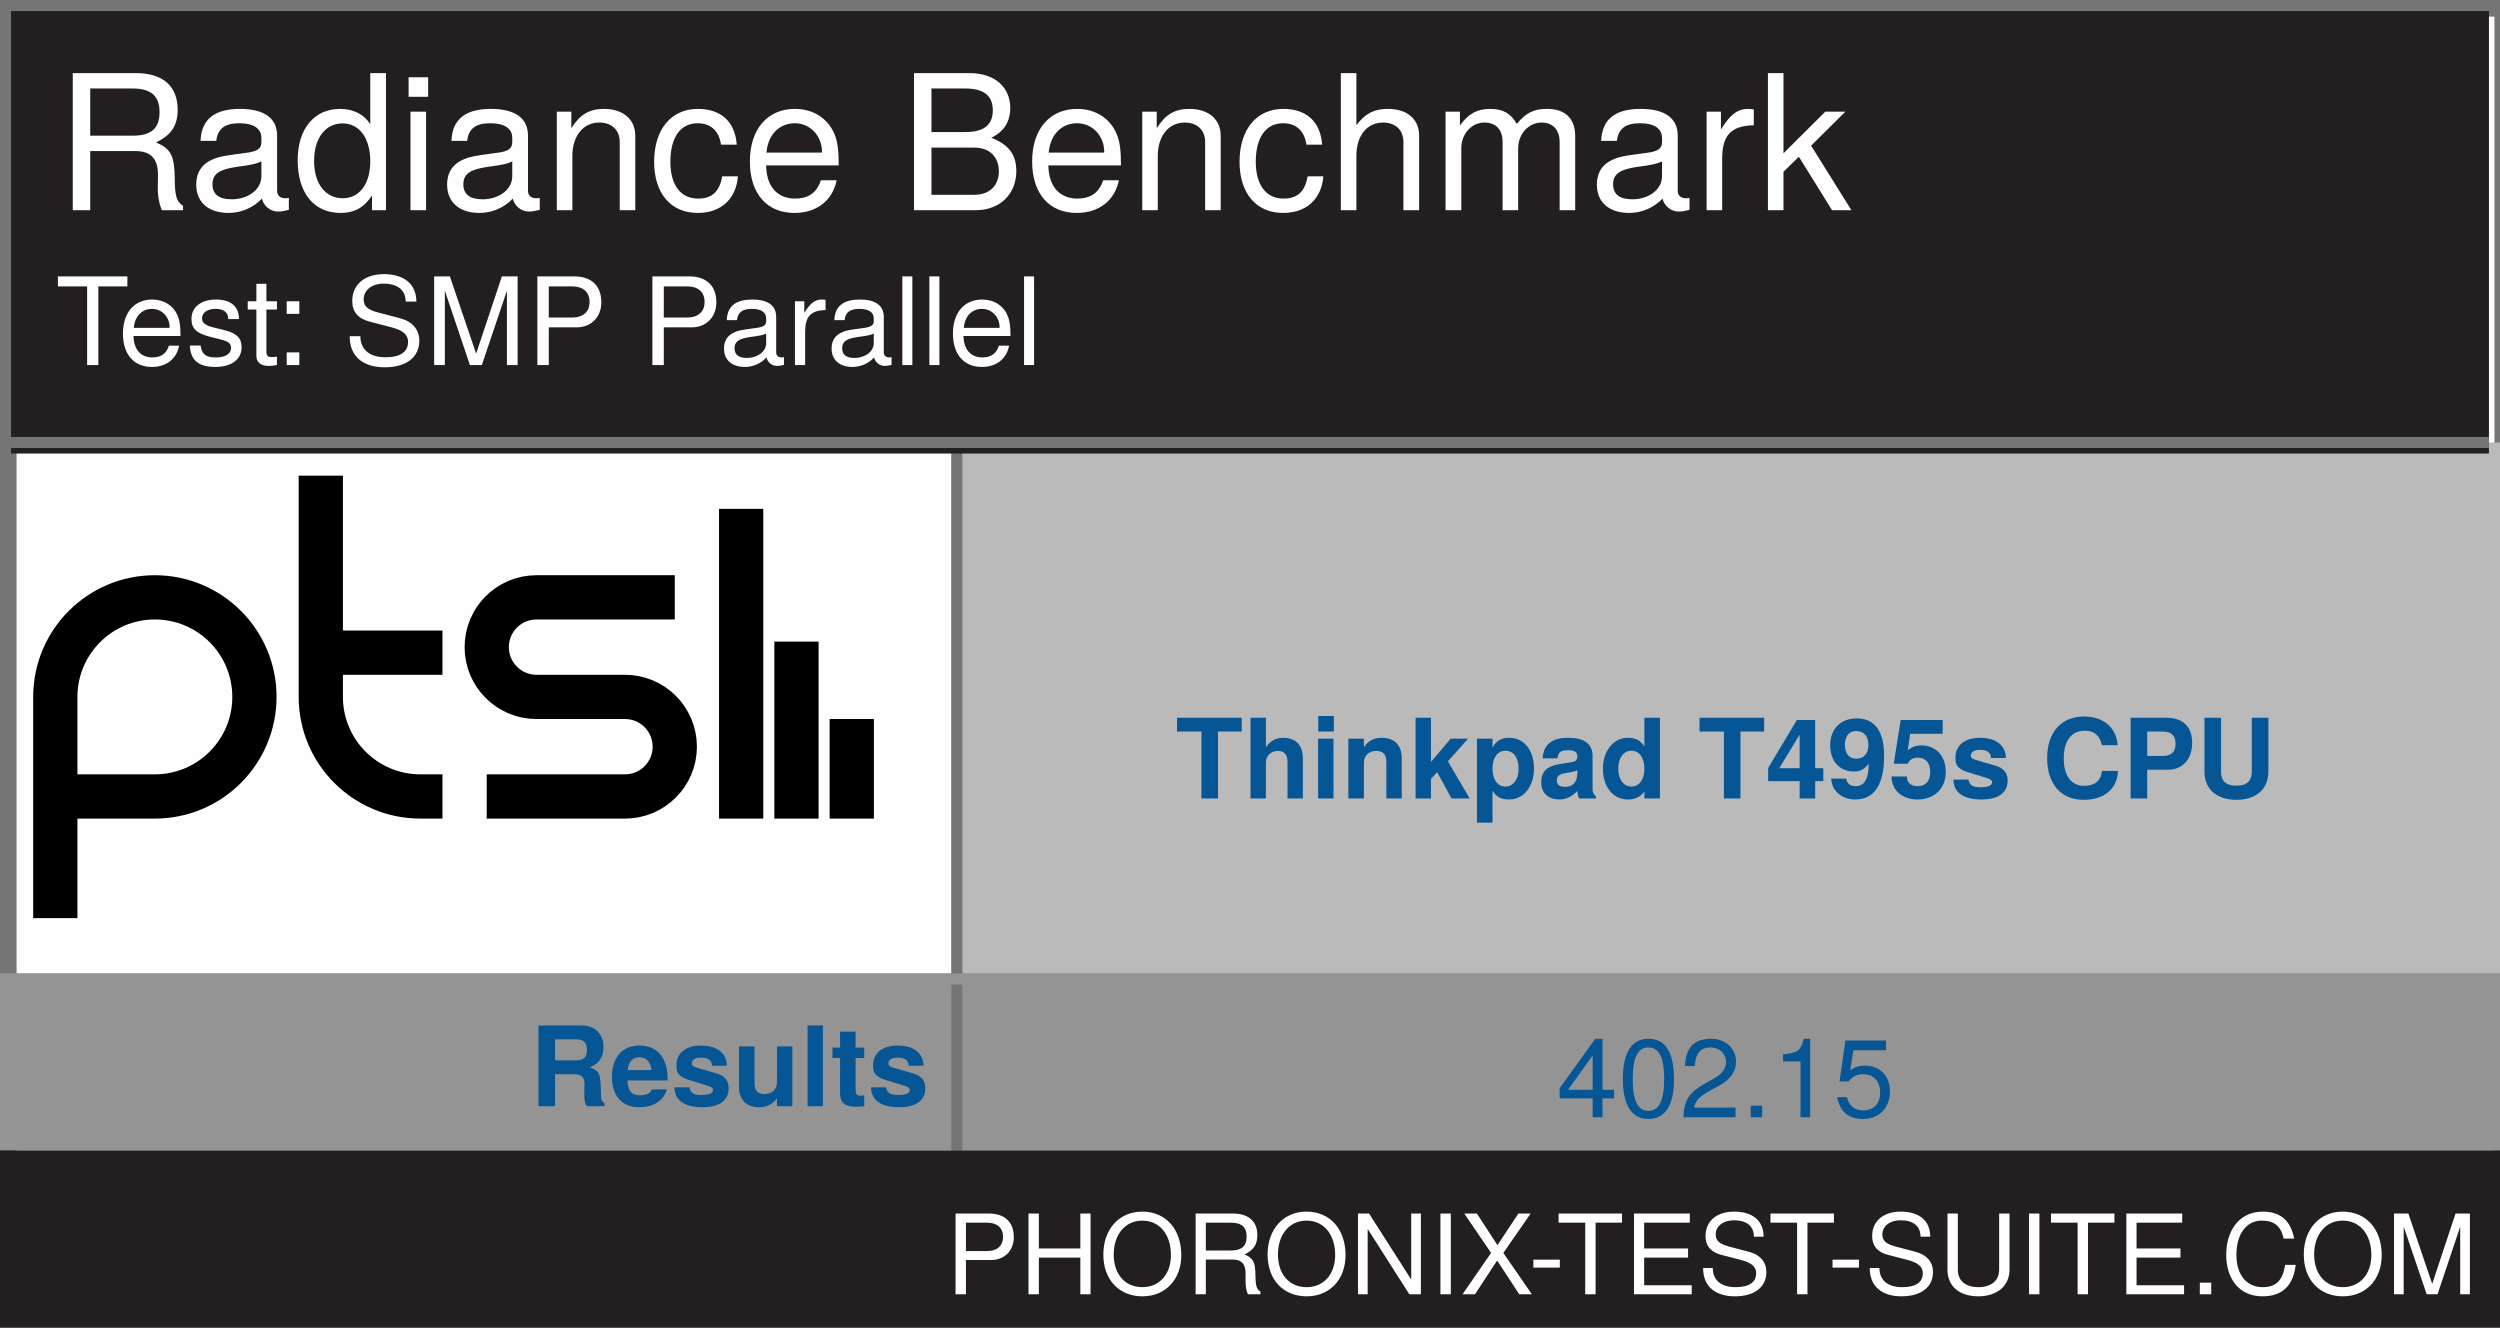
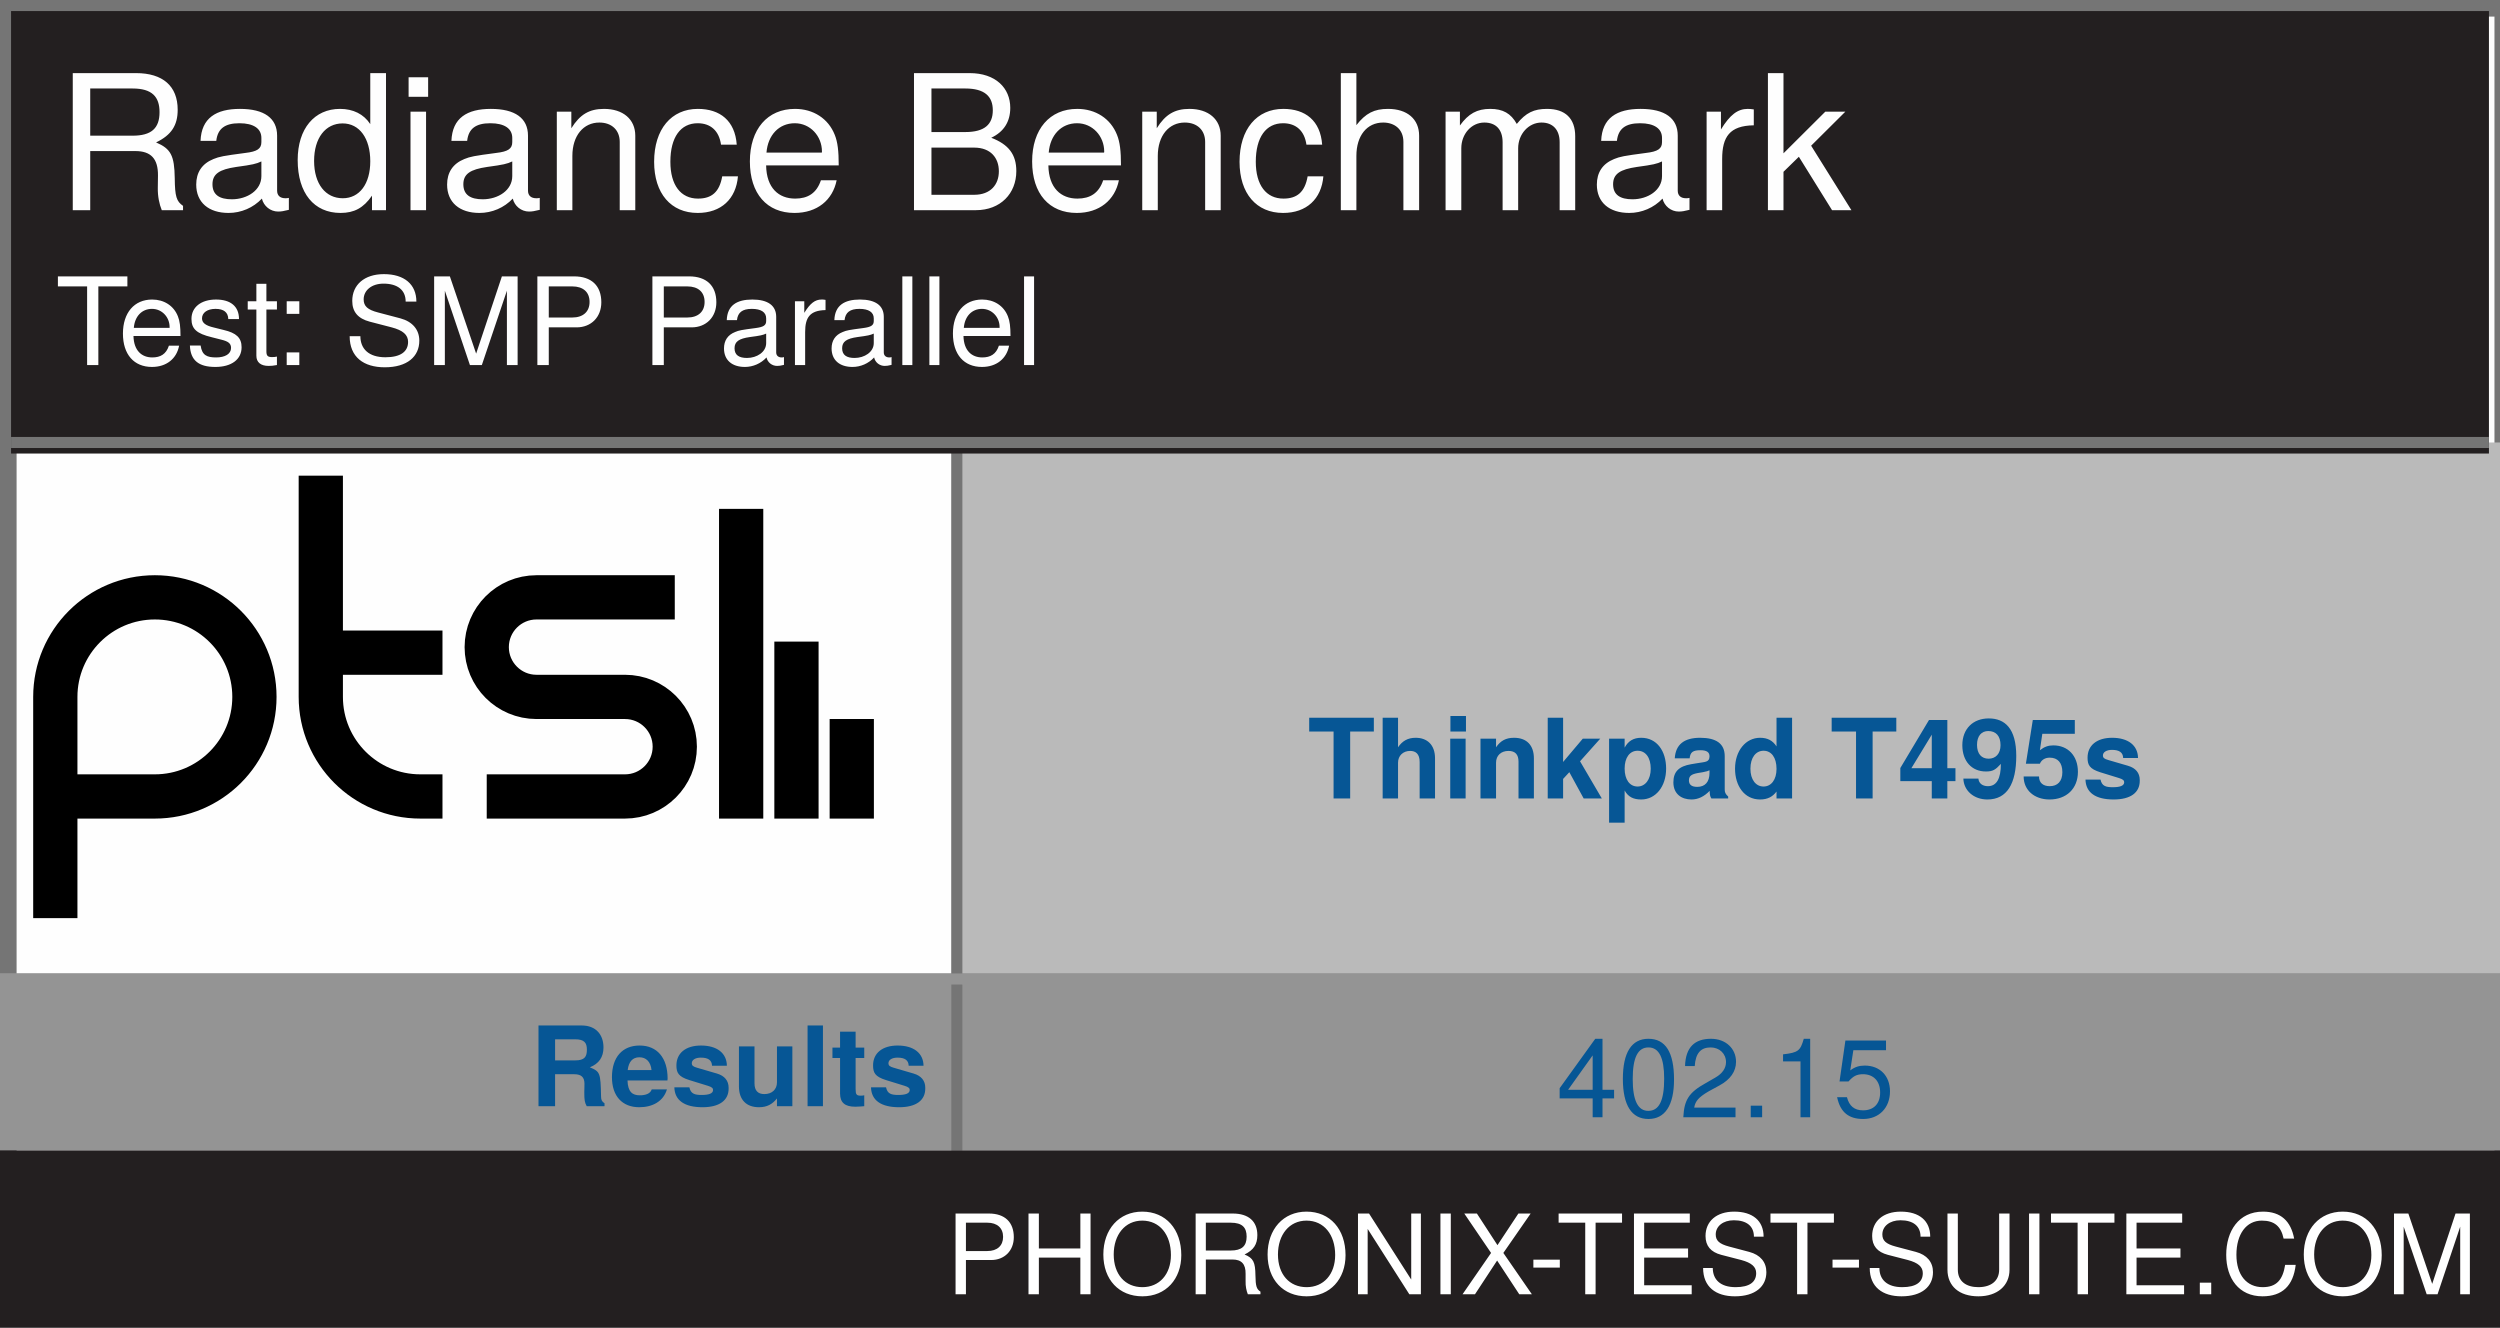
<svg xmlns="http://www.w3.org/2000/svg" xmlns:xlink="http://www.w3.org/1999/xlink" version="1.1" font-family="sans-serif, droid-sans, helvetica, verdana, tahoma" viewbox="0 0 226 120" width="226" height="120" preserveAspectRatio="xMinYMin meet">
  <rect x="0" y="0" width="226" height="120" fill="#FEFEFE" stroke="#757575" stroke-width="2" />
  <rect x="1" y="1" width="225" height="119" fill="#FEFEFE" stroke="#757575" stroke-width="1" />
  <path d="m74 22v9m-5-16v16m-5-28v28m-23-2h12.5c2.485 0 4.5-2.015 4.5-4.5s-2.015-4.5-4.5-4.5h-8c-2.485 0-4.5-2.015-4.5-4.5s2.015-4.5 4.5-4.5h12.5m-21 5h-11m11 13h-2c-4.971 0-9-4.029-9-9v-20m-24 40v-20c0-4.971 4.029-9 9-9 4.971 0 9 4.029 9 9s-4.029 9-9 9h-9" stroke="#000000" stroke-width="4" fill="none" transform="translate(3,43)" />
  <line x1="86" y1="72" x2="226" y2="72" stroke="#BABABA" stroke-width="64" stroke-dasharray="140,140" />
  <line x1="113" y1="88" x2="113" y2="104" stroke="#949494" stroke-width="226" stroke-dasharray="16,16" />
  <line x1="86" y1="72" x2="226" y2="72" stroke="#757575" stroke-width="64" stroke-dasharray="1,139" />
  <rect x="1" y="1" width="224" height="40" fill="#231f20" />
  <text x="5" y="19" font-size="17" fill="#FEFEFE" text-anchor="start">Radiance Benchmark</text>
  <text x="5" y="33" font-size="11" fill="#FEFEFE" text-anchor="start">Test: SMP Parallel</text>
  <line x1="1" y1="40" x2="225" y2="40" stroke="#757575" stroke-width="1" />
  <g font-size="10" font-weight="bold" fill="#065695" text-anchor="end">
    <text x="84" y="100">Results</text>
  </g>
  <g font-size="10" fill="#065695" font-weight="bold" text-anchor="middle" dominant-baseline="text-before-edge">
-     <text x="156" y="64">Thinkpad T495s CPU</text>
+     <text x="156" y="64">Thinkpad T495s</text>
  </g>
  <g fill="#BABABA" />
  <g text-anchor="middle" font-size="10" fill="#065695">
    <text x="156" y="101">402.15</text>
  </g>
  <line x1="113" y1="88" x2="113" y2="104" stroke="#949494" stroke-width="226" stroke-dasharray="1,15" />
  <rect x="0" y="104" width="226" height="16" fill="#231f20" />
  <a xlink:href="https://www.phoronix-test-suite.com/" xlink:show="new">
    <text x="224" y="117" font-size="10" fill="#FFFFFF" text-anchor="end" xlink:show="new">PHORONIX-TEST-SUITE.COM</text>
  </a>
</svg>
